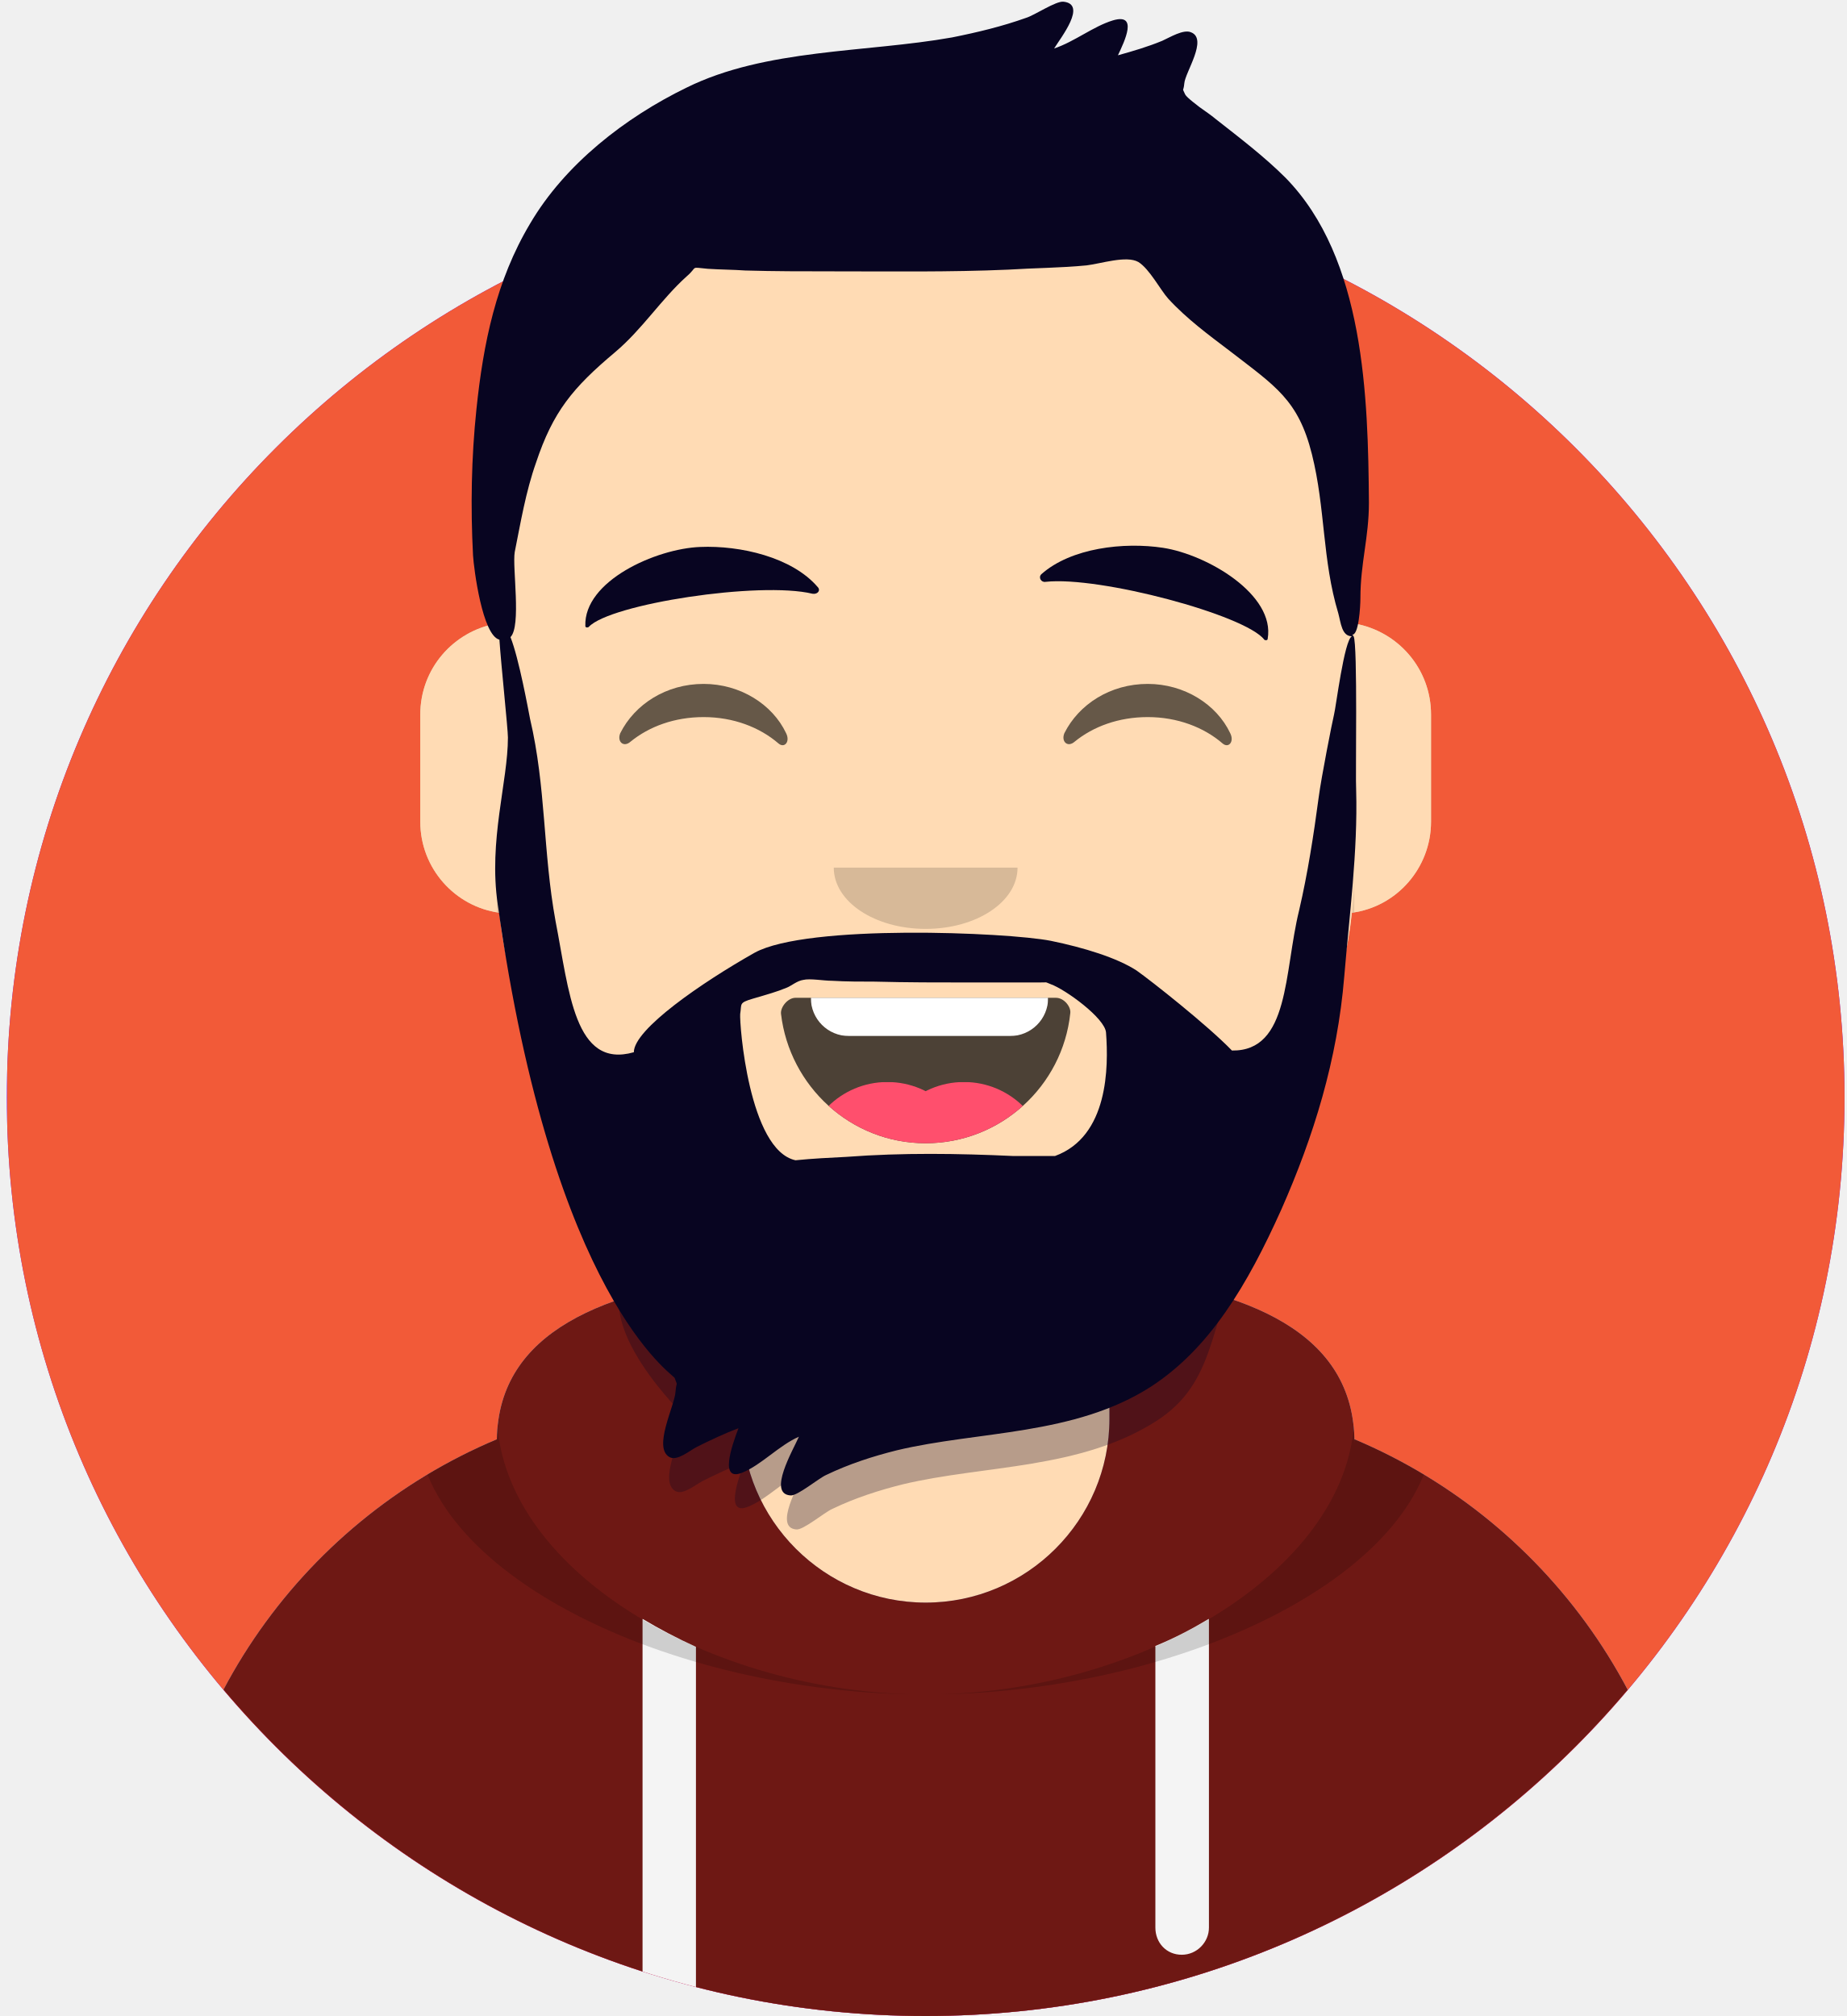
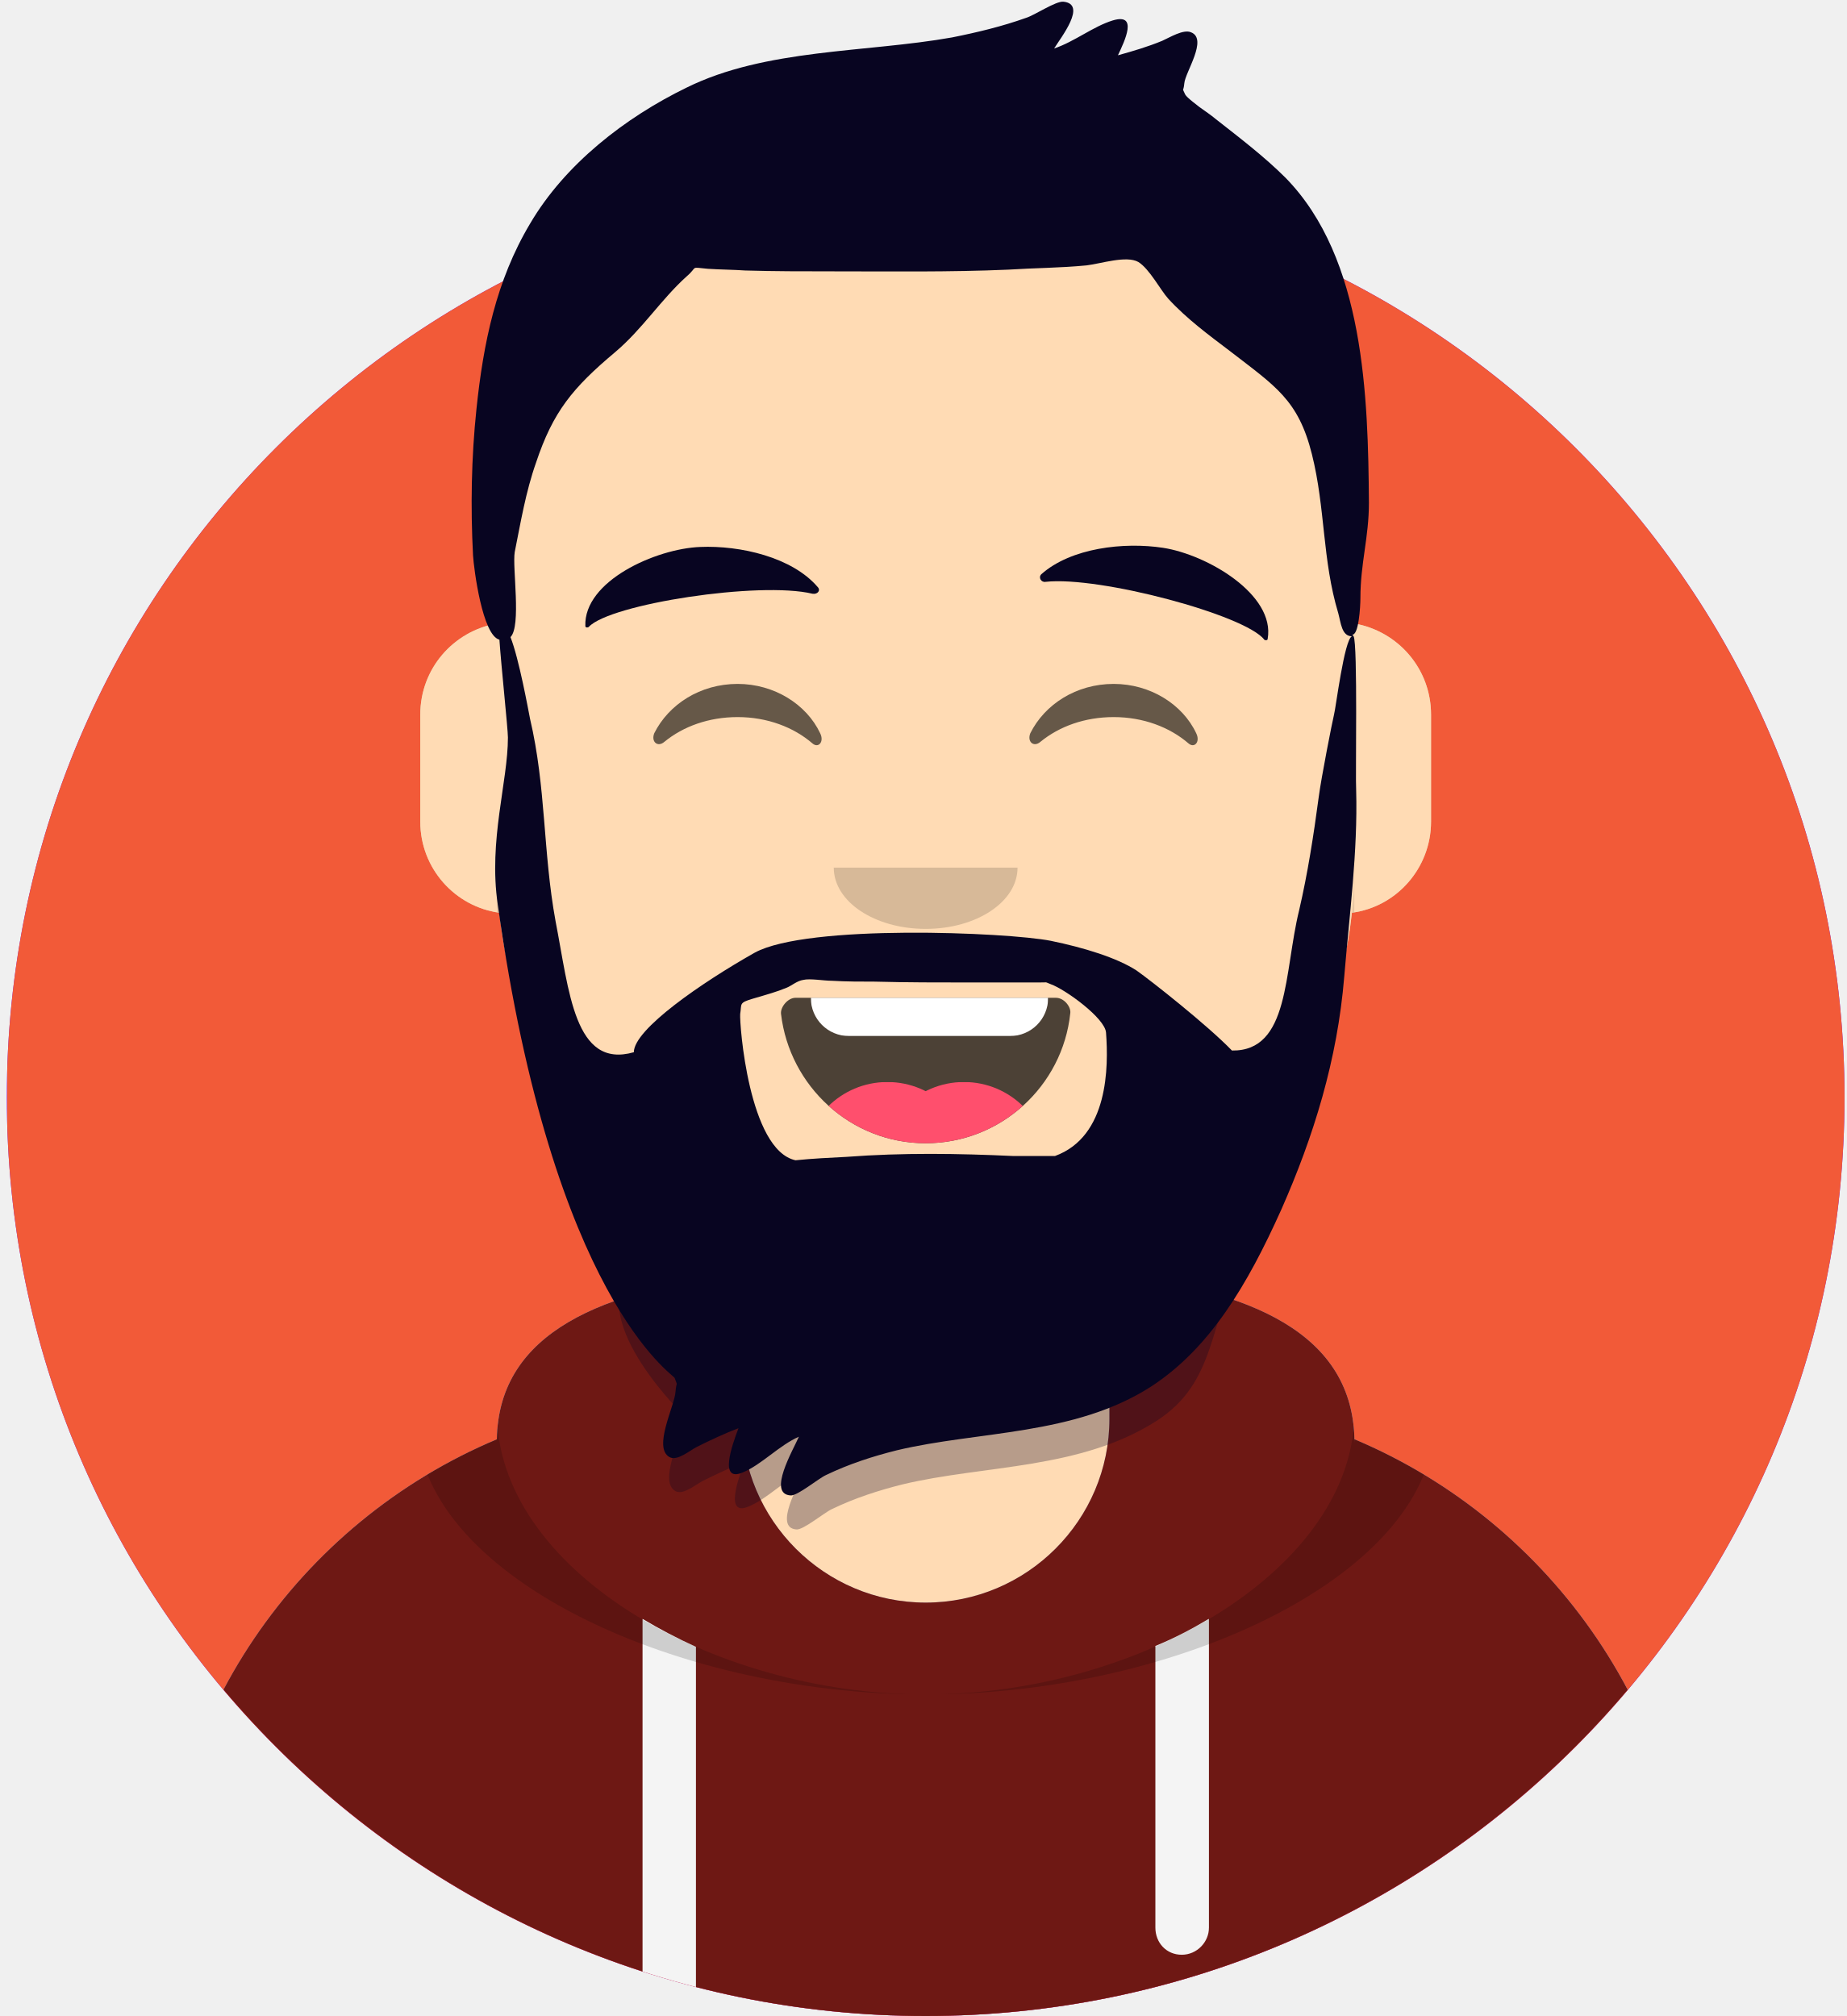
<svg xmlns="http://www.w3.org/2000/svg" version="1.1" id="Layer_1" x="0px" y="0px" viewBox="0 0 217 237" style="enable-background:new 0 0 217 237;" xml:space="preserve">
  <style type="text/css">
	.st0{fill-rule:evenodd;clip-rule:evenodd;fill:#7510F7;}
	.st1{filter:url(#Adobe_OpacityMaskFilter);}
	.st2{fill-rule:evenodd;clip-rule:evenodd;fill:#FFFFFF;}
- 	.st3{mask:url(#mask-2_2_);}
+ 	.st3{mask:url(#mask-2_1_);}
	.st4{fill-rule:evenodd;clip-rule:evenodd;fill:#F25A38;}
	.st5{filter:url(#Adobe_OpacityMaskFilter_1_);}
- 	.st6{mask:url(#mask-4_2_);}
+ 	.st6{mask:url(#mask-4_1_);}
	.st7{fill-rule:evenodd;clip-rule:evenodd;fill:#D0C6AC;}
	.st8{filter:url(#Adobe_OpacityMaskFilter_2_);}
- 	.st9{mask:url(#mask-6_4_);}
+ 	.st9{mask:url(#mask-6_1_);}
	.st10{fill-rule:evenodd;clip-rule:evenodd;fill:#FFDBB4;}
	.st11{filter:url(#Adobe_OpacityMaskFilter_3_);}
- 	.st12{mask:url(#mask-6_3_);fill-rule:evenodd;clip-rule:evenodd;fill-opacity:0.1;}
+ 	.st12{mask:url(#mask-6_2_);fill-rule:evenodd;clip-rule:evenodd;fill-opacity:0.1;}
	.st13{fill-rule:evenodd;clip-rule:evenodd;fill:#B7C1DB;}
	.st14{filter:url(#Adobe_OpacityMaskFilter_4_);}
- 	.st15{mask:url(#mask-8_6_);}
+ 	.st15{mask:url(#mask-8_1_);}
	.st16{fill-rule:evenodd;clip-rule:evenodd;fill:#6E1814;}
	.st17{filter:url(#Adobe_OpacityMaskFilter_5_);}
- 	.st18{mask:url(#mask-8_5_);fill-rule:evenodd;clip-rule:evenodd;fill:#F4F4F4;}
+ 	.st18{mask:url(#mask-8_2_);fill-rule:evenodd;clip-rule:evenodd;fill:#F4F4F4;}
	.st19{filter:url(#Adobe_OpacityMaskFilter_6_);}
- 	.st20{mask:url(#mask-8_4_);fill-rule:evenodd;clip-rule:evenodd;fill-opacity:0.16;}
+ 	.st20{mask:url(#mask-8_3_);fill-rule:evenodd;clip-rule:evenodd;fill-opacity:0.16;}
	.st21{fill-rule:evenodd;clip-rule:evenodd;fill-opacity:0.7;}
	.st22{filter:url(#Adobe_OpacityMaskFilter_7_);}
- 	.st23{mask:url(#mask-10_4_);fill-rule:evenodd;clip-rule:evenodd;fill:#FFFFFF;}
+ 	.st23{mask:url(#mask-10_1_);fill-rule:evenodd;clip-rule:evenodd;fill:#FFFFFF;}
	.st24{filter:url(#Adobe_OpacityMaskFilter_8_);}
- 	.st25{mask:url(#mask-10_3_);}
+ 	.st25{mask:url(#mask-10_2_);}
	.st26{fill-rule:evenodd;clip-rule:evenodd;fill:#FF4F6D;}
	.st27{fill-rule:evenodd;clip-rule:evenodd;fill-opacity:0.16;}
- 	.st28{fill-rule:evenodd;clip-rule:evenodd;fill-opacity:0.6;}
- 	.st29{display:none;}
- 	.st30{display:inline;fill-rule:evenodd;clip-rule:evenodd;fill-opacity:0.6;}
- 	.st31{filter:url(#Adobe_OpacityMaskFilter_9_);}
- 	.st32{display:none;mask:url(#mask-12_2_);}
- 	.st33{display:inline;}
- 	.st34{fill-rule:evenodd;clip-rule:evenodd;fill:#1F3140;}
- 	.st35{filter:url(#Adobe_OpacityMaskFilter_10_);}
- 	.st36{mask:url(#mask-14_2_);}
- 	.st37{fill-rule:evenodd;clip-rule:evenodd;fill:#4A312C;}
- 	.st38{opacity:0.29;fill-rule:evenodd;clip-rule:evenodd;fill:#080521;}
- 	.st39{fill-rule:evenodd;clip-rule:evenodd;fill:#080521;}
+ 	.st28{display:none;}
+ 	.st29{display:inline;fill-rule:evenodd;clip-rule:evenodd;fill-opacity:0.6;}
+ 	.st30{fill-rule:evenodd;clip-rule:evenodd;fill-opacity:0.6;}
+ 	.st31{display:inline;}
+ 	.st32{fill-rule:evenodd;clip-rule:evenodd;fill:#1F3140;}
+ 	.st33{fill-rule:evenodd;clip-rule:evenodd;fill:#4A312C;}
+ 	.st34{opacity:0.29;fill-rule:evenodd;clip-rule:evenodd;fill:#080521;enable-background:new    ;}
+ 	.st35{fill-rule:evenodd;clip-rule:evenodd;fill:#080521;}
</style>
  <g id="Website">
    <g id="mf-avatar" transform="translate(-10, -15)">
      <g id="Circle" transform="translate(10.8, 36)">
        <g id="Circle-Background">
-           <circle id="path-1_4_" class="st0" cx="108" cy="108" r="108" />
+           <circle id="path-1_1_" class="st0" cx="108" cy="108" r="108" />
        </g>
        <defs>
          <filter id="Adobe_OpacityMaskFilter" filterUnits="userSpaceOnUse" x="0" y="0" width="216.4" height="216">
            <feColorMatrix type="matrix" values="1 0 0 0 0  0 1 0 0 0  0 0 1 0 0  0 0 0 1 0" />
          </filter>
        </defs>
-         <mask maskUnits="userSpaceOnUse" x="0" y="0" width="216.4" height="216" id="mask-2_2_">
+         <mask maskUnits="userSpaceOnUse" x="0" y="0" width="216.4" height="216" id="mask-2_1_">
          <g class="st1">
-             <circle id="path-1_3_" class="st2" cx="108" cy="108" r="108" />
+             <circle id="path-1_2_" class="st2" cx="108" cy="108" r="108" />
          </g>
        </mask>
        <g id="_xD83D__xDD8D_-Circle-Color" class="st3">
          <rect id="_xD83D__xDD8D_Color" x="0" class="st4" width="216.4" height="216" />
        </g>
      </g>
      <g id="Mask">
		</g>
      <defs>
-         <filter id="Adobe_OpacityMaskFilter_1_" filterUnits="userSpaceOnUse" x="-0.1" y="0" width="239.1" height="252.8">
+         <filter id="Adobe_OpacityMaskFilter_1_" filterUnits="userSpaceOnUse" x="0" y="32.4" width="238.5" height="220.4">
          <feColorMatrix type="matrix" values="1 0 0 0 0  0 1 0 0 0  0 0 1 0 0  0 0 0 1 0" />
        </filter>
      </defs>
-       <mask maskUnits="userSpaceOnUse" x="-0.1" y="0" width="239.1" height="252.8" id="mask-4_2_">
+       <mask maskUnits="userSpaceOnUse" x="0" y="32.4" width="238.5" height="220.4" id="mask-4_1_">
        <g class="st5">
-           <path id="path-3_2_" class="st2" d="M0,144V0h237.6v144h-10.8c0,59.6-48.4,108-108,108s-108-48.4-108-108l0,0H0z" />
+           <path id="path-3_1_" class="st2" d="M0,144V0h237.6v144h-10.8c0,59.6-48.4,108-108,108s-108-48.4-108-108l0,0H0z" />
        </g>
      </mask>
      <g id="Avataaar" class="st6">
-         <g id="Body_1_" transform="translate(28.8, 32.4)">
+         <g id="Body" transform="translate(28.8, 32.4)">
          <g>
            <path id="path-5_1_" class="st7" d="M90,0c27.8,0,50.4,22.6,50.4,50.4l0,5.5c5.1,0.9,9,5.3,9,10.7v12.6c0,5.4-4,10-9.3,10.7       c-1.9,17.8-13,32.9-28.5,40.3l0,16.6h3.6c35.8,0,64.8,29,64.8,64.8v8.1H0v-8.1c0-35.8,29-64.8,64.8-64.8h3.6l0-16.6       c-15.5-7.4-26.7-22.4-28.5-40.3c-5.2-0.7-9.3-5.2-9.3-10.7V66.6c0-5.4,3.9-9.8,9-10.7l0-5.5C39.6,22.6,62.2,0,90,0z" />
          </g>
          <defs>
            <filter id="Adobe_OpacityMaskFilter_2_" filterUnits="userSpaceOnUse" x="-28.8" y="0" width="238.4" height="220.4">
              <feColorMatrix type="matrix" values="1 0 0 0 0  0 1 0 0 0  0 0 1 0 0  0 0 0 1 0" />
            </filter>
          </defs>
-           <mask maskUnits="userSpaceOnUse" x="-28.8" y="0" width="238.4" height="220.4" id="mask-6_4_">
+           <mask maskUnits="userSpaceOnUse" x="-28.8" y="0" width="238.4" height="220.4" id="mask-6_1_">
            <g class="st8">
-               <path id="path-5_5_" class="st2" d="M90,0c27.8,0,50.4,22.6,50.4,50.4l0,5.5c5.1,0.9,9,5.3,9,10.7v12.6c0,5.4-4,10-9.3,10.7        c-1.9,17.8-13,32.9-28.5,40.3l0,16.6h3.6c35.8,0,64.8,29,64.8,64.8v8.1H0v-8.1c0-35.8,29-64.8,64.8-64.8h3.6l0-16.6        c-15.5-7.4-26.7-22.4-28.5-40.3c-5.2-0.7-9.3-5.2-9.3-10.7V66.6c0-5.4,3.9-9.8,9-10.7l0-5.5C39.6,22.6,62.2,0,90,0z" />
-             </g>
-           </mask>
-           <g id="Skin_x2F__xD83D__xDC76__xD83C__xDFFB_-05-Pale_1_" class="st9">
-             <g id="Color_2_" transform="translate(-28.8, 0)">
+               <path id="path-5_2_" class="st2" d="M90,0c27.8,0,50.4,22.6,50.4,50.4l0,5.5c5.1,0.9,9,5.3,9,10.7v12.6c0,5.4-4,10-9.3,10.7        c-1.9,17.8-13,32.9-28.5,40.3l0,16.6h3.6c35.8,0,64.8,29,64.8,64.8v8.1H0v-8.1c0-35.8,29-64.8,64.8-64.8h3.6l0-16.6        c-15.5-7.4-26.7-22.4-28.5-40.3c-5.2-0.7-9.3-5.2-9.3-10.7V66.6c0-5.4,3.9-9.8,9-10.7l0-5.5C39.6,22.6,62.2,0,90,0z" />
+             </g>
+           </mask>
+           <g id="Skin_x2F__xD83D__xDC76__xD83C__xDFFB_-05-Pale" class="st9">
+             <g id="Color" transform="translate(-28.8, 0)">
              <rect y="0" class="st10" width="238.4" height="220.4" />
            </g>
          </g>
          <defs>
            <filter id="Adobe_OpacityMaskFilter_3_" filterUnits="userSpaceOnUse" x="39.6" y="84.6" width="100.8" height="57.6">
              <feColorMatrix type="matrix" values="1 0 0 0 0  0 1 0 0 0  0 0 1 0 0  0 0 0 1 0" />
            </filter>
          </defs>
-           <mask maskUnits="userSpaceOnUse" x="39.6" y="84.6" width="100.8" height="57.6" id="mask-6_3_">
+           <mask maskUnits="userSpaceOnUse" x="39.6" y="84.6" width="100.8" height="57.6" id="mask-6_2_">
            <g class="st11">
-               <path id="path-5_4_" class="st2" d="M90,0c27.8,0,50.4,22.6,50.4,50.4l0,5.5c5.1,0.9,9,5.3,9,10.7v12.6c0,5.4-4,10-9.3,10.7        c-1.9,17.8-13,32.9-28.5,40.3l0,16.6h3.6c35.8,0,64.8,29,64.8,64.8v8.1H0v-8.1c0-35.8,29-64.8,64.8-64.8h3.6l0-16.6        c-15.5-7.4-26.7-22.4-28.5-40.3c-5.2-0.7-9.3-5.2-9.3-10.7V66.6c0-5.4,3.9-9.8,9-10.7l0-5.5C39.6,22.6,62.2,0,90,0z" />
+               <path id="path-5_3_" class="st2" d="M90,0c27.8,0,50.4,22.6,50.4,50.4l0,5.5c5.1,0.9,9,5.3,9,10.7v12.6c0,5.4-4,10-9.3,10.7        c-1.9,17.8-13,32.9-28.5,40.3l0,16.6h3.6c35.8,0,64.8,29,64.8,64.8v8.1H0v-8.1c0-35.8,29-64.8,64.8-64.8h3.6l0-16.6        c-15.5-7.4-26.7-22.4-28.5-40.3c-5.2-0.7-9.3-5.2-9.3-10.7V66.6c0-5.4,3.9-9.8,9-10.7l0-5.5C39.6,22.6,62.2,0,90,0z" />
            </g>
          </mask>
          <path id="Neck-Shadow" class="st12" d="M39.6,84.6c0,27.8,22.6,50.4,50.4,50.4s50.4-22.6,50.4-50.4l0,0v7.2      c0,27.8-22.6,50.4-50.4,50.4s-50.4-22.6-50.4-50.4V84.6z" />
        </g>
-         <g id="Clothing_x2F_Hoodie_1_" transform="translate(0, 153)">
+         <g id="Clothing_x2F_Hoodie" transform="translate(0, 153)">
          <g id="Hoodie">
            <path id="path-7_1_" class="st13" d="M140.4,11.8c16.3,1.8,28.8,6.8,28.8,19.8l0-0.4c23.3,9.8,39.6,32.9,39.6,59.7V99h-180       v-8.1C28.8,64,45.1,41,68.4,31.2c0.2-12.7,12.7-17.6,28.8-19.4l0,17c0,11.9,9.7,21.6,21.6,21.6s21.6-9.7,21.6-21.6l0,0       L140.4,11.8z" />
          </g>
          <defs>
            <filter id="Adobe_OpacityMaskFilter_4_" filterUnits="userSpaceOnUse" x="0" y="0" width="238.5" height="99">
              <feColorMatrix type="matrix" values="1 0 0 0 0  0 1 0 0 0  0 0 1 0 0  0 0 0 1 0" />
            </filter>
          </defs>
-           <mask maskUnits="userSpaceOnUse" x="0" y="0" width="238.5" height="99" id="mask-8_6_">
+           <mask maskUnits="userSpaceOnUse" x="0" y="0" width="238.5" height="99" id="mask-8_1_">
            <g class="st14">
-               <path id="path-7_7_" class="st2" d="M140.4,11.8c16.3,1.8,28.8,6.8,28.8,19.8l0-0.4c23.3,9.8,39.6,32.9,39.6,59.7V99h-180        v-8.1C28.8,64,45.1,41,68.4,31.2c0.2-12.7,12.7-17.6,28.8-19.4l0,17c0,11.9,9.7,21.6,21.6,21.6s21.6-9.7,21.6-21.6l0,0        L140.4,11.8z" />
-             </g>
-           </mask>
-           <g id="Color_x2F_Palette_x2F_Slate_1_" class="st15">
-             <rect id="_xD83D__xDD8D_Color_4_" class="st16" width="238.5" height="99" />
+               <path id="path-7_2_" class="st2" d="M140.4,11.8c16.3,1.8,28.8,6.8,28.8,19.8l0-0.4c23.3,9.8,39.6,32.9,39.6,59.7V99h-180        v-8.1C28.8,64,45.1,41,68.4,31.2c0.2-12.7,12.7-17.6,28.8-19.4l0,17c0,11.9,9.7,21.6,21.6,21.6s21.6-9.7,21.6-21.6l0,0        L140.4,11.8z" />
+             </g>
+           </mask>
+           <g id="Color_x2F_Palette_x2F_Slate" class="st15">
+             <rect id="_xD83D__xDD8D_Color_1_" class="st16" width="238.5" height="99" />
          </g>
          <defs>
            <filter id="Adobe_OpacityMaskFilter_5_" filterUnits="userSpaceOnUse" x="85.5" y="52.3" width="66.6" height="46.7">
              <feColorMatrix type="matrix" values="1 0 0 0 0  0 1 0 0 0  0 0 1 0 0  0 0 0 1 0" />
            </filter>
          </defs>
-           <mask maskUnits="userSpaceOnUse" x="85.5" y="52.3" width="66.6" height="46.7" id="mask-8_5_">
+           <mask maskUnits="userSpaceOnUse" x="85.5" y="52.3" width="66.6" height="46.7" id="mask-8_2_">
            <g class="st17">
-               <path id="path-7_6_" class="st2" d="M140.4,11.8c16.3,1.8,28.8,6.8,28.8,19.8l0-0.4c23.3,9.8,39.6,32.9,39.6,59.7V99h-180        v-8.1C28.8,64,45.1,41,68.4,31.2c0.2-12.7,12.7-17.6,28.8-19.4l0,17c0,11.9,9.7,21.6,21.6,21.6s21.6-9.7,21.6-21.6l0,0        L140.4,11.8z" />
-             </g>
-           </mask>
-           <path id="Straps_1_" class="st18" d="M91.8,55.6l0,43.4h-6.3l0-46.7C87.5,53.5,89.6,54.6,91.8,55.6z M152.1,52.3l0,36.3      c0,1.7-1.4,3.2-3.2,3.2s-3.1-1.4-3.1-3.2l0-33.1C148,54.6,150.1,53.5,152.1,52.3z" />
+               <path id="path-7_3_" class="st2" d="M140.4,11.8c16.3,1.8,28.8,6.8,28.8,19.8l0-0.4c23.3,9.8,39.6,32.9,39.6,59.7V99h-180        v-8.1C28.8,64,45.1,41,68.4,31.2c0.2-12.7,12.7-17.6,28.8-19.4l0,17c0,11.9,9.7,21.6,21.6,21.6s21.6-9.7,21.6-21.6l0,0        L140.4,11.8z" />
+             </g>
+           </mask>
+           <path id="Straps" class="st18" d="M91.8,55.6l0,43.4h-6.3l0-46.7C87.5,53.5,89.6,54.6,91.8,55.6z M152.1,52.3l0,36.3      c0,1.7-1.4,3.2-3.2,3.2s-3.1-1.4-3.1-3.2l0-33.1C148,54.6,150.1,53.5,152.1,52.3z" />
          <defs>
            <filter id="Adobe_OpacityMaskFilter_6_" filterUnits="userSpaceOnUse" x="59" y="11.5" width="119.7" height="49.7">
              <feColorMatrix type="matrix" values="1 0 0 0 0  0 1 0 0 0  0 0 1 0 0  0 0 0 1 0" />
            </filter>
          </defs>
-           <mask maskUnits="userSpaceOnUse" x="59" y="11.5" width="119.7" height="49.7" id="mask-8_4_">
+           <mask maskUnits="userSpaceOnUse" x="59" y="11.5" width="119.7" height="49.7" id="mask-8_3_">
            <g class="st19">
-               <path id="path-7_5_" class="st2" d="M140.4,11.8c16.3,1.8,28.8,6.8,28.8,19.8l0-0.4c23.3,9.8,39.6,32.9,39.6,59.7V99h-180        v-8.1C28.8,64,45.1,41,68.4,31.2c0.2-12.7,12.7-17.6,28.8-19.4l0,17c0,11.9,9.7,21.6,21.6,21.6s21.6-9.7,21.6-21.6l0,0        L140.4,11.8z" />
-             </g>
-           </mask>
-           <path id="Shadow_1_" class="st20" d="M155.7,11.5c13.5,2.6,22.9,7.7,22.9,17.6c0,17.7-29.7,32.1-59.8,32.1S59,46.8,59,29.1      c0-10,9.4-15.1,22.9-17.6c-8.2,3-13.5,8.1-13.5,16.5c0,18.4,25,33.2,50.4,33.2s50.4-14.9,50.4-33.2c0-8.3-5.1-13.3-13-16.3      L155.7,11.5z" />
-         </g>
-         <g id="Face_1_" transform="translate(68.4, 73.8)">
-           <g id="Mouth_x2F_Smile_1_" transform="translate(1.8, 46.8)">
-             <g id="Mouth_1_">
-               <path id="path-9_7_" class="st21" d="M31.6,13.6c1,8.5,8.2,15.2,17,15.2c8.8,0,16.1-6.7,17-15.3c0.1-0.7-0.7-1.8-1.7-1.8        c-13.4,0-23.7,0-30.6,0C32.4,11.7,31.5,12.8,31.6,13.6z" />
+               <path id="path-7_4_" class="st2" d="M140.4,11.8c16.3,1.8,28.8,6.8,28.8,19.8l0-0.4c23.3,9.8,39.6,32.9,39.6,59.7V99h-180        v-8.1C28.8,64,45.1,41,68.4,31.2c0.2-12.7,12.7-17.6,28.8-19.4l0,17c0,11.9,9.7,21.6,21.6,21.6s21.6-9.7,21.6-21.6l0,0        L140.4,11.8z" />
+             </g>
+           </mask>
+           <path id="Shadow" class="st20" d="M155.7,11.5c13.5,2.6,22.9,7.7,22.9,17.6c0,17.7-29.7,32.1-59.8,32.1S59,46.8,59,29.1      c0-10,9.4-15.1,22.9-17.6c-8.2,3-13.5,8.1-13.5,16.5c0,18.4,25,33.2,50.4,33.2s50.4-14.9,50.4-33.2c0-8.3-5.1-13.3-13-16.3      L155.7,11.5z" />
+         </g>
+         <g id="Face" transform="translate(68.4, 73.8)">
+           <g id="Mouth_x2F_Smile" transform="translate(1.8, 46.8)">
+             <g id="Mouth">
+               <path id="path-9_1_" class="st21" d="M31.6,13.6c1,8.5,8.2,15.2,17,15.2c8.8,0,16.1-6.7,17-15.3c0.1-0.7-0.7-1.8-1.7-1.8        c-13.4,0-23.7,0-30.6,0C32.4,11.7,31.5,12.8,31.6,13.6z" />
            </g>
            <defs>
              <filter id="Adobe_OpacityMaskFilter_7_" filterUnits="userSpaceOnUse" x="35.1" y="1.8" width="27.9" height="14.4">
                <feColorMatrix type="matrix" values="1 0 0 0 0  0 1 0 0 0  0 0 1 0 0  0 0 0 1 0" />
              </filter>
            </defs>
-             <mask maskUnits="userSpaceOnUse" x="35.1" y="1.8" width="27.9" height="14.4" id="mask-10_4_">
+             <mask maskUnits="userSpaceOnUse" x="35.1" y="1.8" width="27.9" height="14.4" id="mask-10_1_">
              <g class="st22">
-                 <path id="path-9_6_" class="st2" d="M31.6,13.6c1,8.5,8.2,15.2,17,15.2c8.8,0,16.1-6.7,17-15.3c0.1-0.7-0.7-1.8-1.7-1.8         c-13.4,0-23.7,0-30.6,0C32.4,11.7,31.5,12.8,31.6,13.6z" />
+                 <path id="path-9_2_" class="st2" d="M31.6,13.6c1,8.5,8.2,15.2,17,15.2c8.8,0,16.1-6.7,17-15.3c0.1-0.7-0.7-1.8-1.7-1.8         c-13.4,0-23.7,0-30.6,0C32.4,11.7,31.5,12.8,31.6,13.6z" />
              </g>
            </mask>
-             <path id="Teeth_1_" class="st23" d="M39.6,1.8h18.9c2.5,0,4.5,2,4.5,4.5v5.4c0,2.5-2,4.5-4.5,4.5H39.6c-2.5,0-4.5-2-4.5-4.5       V6.3C35.1,3.8,37.1,1.8,39.6,1.8z" />
+             <path id="Teeth" class="st23" d="M39.6,1.8h18.9c2.5,0,4.5,2,4.5,4.5v5.4c0,2.5-2,4.5-4.5,4.5H39.6c-2.5,0-4.5-2-4.5-4.5V6.3       C35.1,3.8,37.1,1.8,39.6,1.8z" />
            <defs>
              <filter id="Adobe_OpacityMaskFilter_8_" filterUnits="userSpaceOnUse" x="34.2" y="21.6" width="28.8" height="19.8">
                <feColorMatrix type="matrix" values="1 0 0 0 0  0 1 0 0 0  0 0 1 0 0  0 0 0 1 0" />
              </filter>
            </defs>
-             <mask maskUnits="userSpaceOnUse" x="34.2" y="21.6" width="28.8" height="19.8" id="mask-10_3_">
+             <mask maskUnits="userSpaceOnUse" x="34.2" y="21.6" width="28.8" height="19.8" id="mask-10_2_">
              <g class="st24">
-                 <path id="path-9_4_" class="st2" d="M31.6,13.6c1,8.5,8.2,15.2,17,15.2c8.8,0,16.1-6.7,17-15.3c0.1-0.7-0.7-1.8-1.7-1.8         c-13.4,0-23.7,0-30.6,0C32.4,11.7,31.5,12.8,31.6,13.6z" />
+                 <path id="path-9_3_" class="st2" d="M31.6,13.6c1,8.5,8.2,15.2,17,15.2c8.8,0,16.1-6.7,17-15.3c0.1-0.7-0.7-1.8-1.7-1.8         c-13.4,0-23.7,0-30.6,0C32.4,11.7,31.5,12.8,31.6,13.6z" />
              </g>
            </mask>
-             <g id="Tongue_1_" class="st25">
+             <g id="Tongue" class="st25">
              <g transform="translate(34.2, 21.6)">
                <circle class="st26" cx="9.9" cy="9.9" r="9.9" />
                <circle class="st26" cx="18.9" cy="9.9" r="9.9" />
              </g>
            </g>
          </g>
-           <g id="Nose_x2F_Default_1_" transform="translate(25.2, 36)">
-             <path id="Nose_1_" class="st27" d="M14.4,7.2c0,4,4.8,7.2,10.8,7.2l0,0c6,0,10.8-3.2,10.8-7.2" />
-           </g>
-           <g id="Eyes_x2F_Happy-_xD83D__xDE01__1_" transform="translate(0, 7.2)">
-             <path id="Squint_6_" class="st28" d="M14.5,20.2c1.7-3.4,5.4-5.8,9.8-5.8c4.3,0,8.1,2.4,9.7,5.8c0.5,1-0.2,1.8-0.9,1.2       c-2.2-1.9-5.3-3.1-8.8-3.1c-3.4,0-6.4,1.1-8.6,2.9C14.9,21.9,14.1,21.2,14.5,20.2z" />
-             <path id="Squint_2_" class="st28" d="M66.7,20.2c1.7-3.4,5.4-5.8,9.8-5.8c4.3,0,8.1,2.4,9.7,5.8c0.5,1-0.2,1.8-0.9,1.2       c-2.2-1.9-5.3-3.1-8.8-3.1c-3.4,0-6.4,1.1-8.6,2.9C67.1,21.9,66.3,21.2,66.7,20.2z" />
-           </g>
-           <g id="Eyebrow_x2F_Natural_x2F_Default-Natural" class="st29">
-             <path id="Eyebrow" class="st30" d="M23.9,5.5c-5.2,0.2-13.7,4-13.5,9.3c0,0.2,0.3,0.2,0.4,0.1c2.5-2.7,20.1-5.4,26.3-3.9       c0.6,0.1,1-0.4,0.6-0.8C34.7,6.7,28.6,5.3,23.9,5.5" />
-             <path id="Eyebrow_1_" class="st30" d="M77.8,5.5c5.2,0.2,13.7,4,13.5,9.3c0,0.2-0.3,0.2-0.4,0.1c-2.5-2.7-20.1-5.4-26.3-3.9       c-0.6,0.1-1-0.4-0.6-0.8C67,6.7,73.1,5.3,77.8,5.5" />
-           </g>
-         </g>
-         <g id="Top">
-           <g id="Mask_1_" class="st29">
- 				</g>
-           <defs>
-             <filter id="Adobe_OpacityMaskFilter_9_" filterUnits="userSpaceOnUse" x="-0.1" y="0" width="239.1" height="252.4">
-               <feColorMatrix type="matrix" values="1 0 0 0 0  0 1 0 0 0  0 0 1 0 0  0 0 0 1 0" />
-             </filter>
-           </defs>
-           <mask maskUnits="userSpaceOnUse" x="-0.1" y="0" width="239.1" height="252.4" id="mask-12_2_">
-             <g class="st31">
-               <rect id="path-11_2_" class="st2" width="237.6" height="252" />
-             </g>
-           </mask>
-           <g class="st32">
-             <g transform="translate(43, 15)" class="st33">
-               <g id="Short-Hair">
-                 <path id="path-13_1_" class="st34" d="M118.1,20.9c-2.5-2.5-5.4-4.7-8.2-6.9c-0.6-0.5-1.2-0.9-1.9-1.4         c-0.1-0.1-1.5-1.1-1.7-1.5c-0.4-0.9-0.2-0.2-0.1-1.3c0.1-1.3,2.8-5.2,0.8-6c-0.9-0.4-2.5,0.6-3.4,1c-1.7,0.7-3.4,1.2-5.2,1.7         c0.8-1.7,2.4-5-0.6-4.1c-2.3,0.7-4.5,2.5-6.9,3.3c0.8-1.3,3.9-5.2,1.1-5.5c-0.9-0.1-3.4,1.6-4.4,1.9c-2.8,1-5.7,1.7-8.7,2.3         C69,6.3,57.2,5.8,47.9,10.4c-7.2,3.5-14.3,9-18.4,16c-4,6.7-5.5,14.1-6.3,21.8c-0.6,5.7-0.7,11.5-0.4,17.2         c0.1,1.9,0.3,10.4,3,7.8c1.3-1.3,1.3-6.5,1.7-8.3c0.7-3.5,1.3-7.1,2.5-10.5c2-6,4.3-8.8,9.3-13c3.2-2.7,5.4-6.2,8.4-8.9         c1.4-1.2,0.3-1.1,2.5-0.9c1.5,0.1,3,0.1,4.4,0.2C58,32,61.4,32,64.8,32c6.9,0,13.7,0.1,20.6-0.2c3.1-0.2,6.1-0.2,9.2-0.5         c1.7-0.2,4.7-1.2,6.1-0.4c1.3,0.8,2.6,3.3,3.5,4.3c2.2,2.4,4.8,4.3,7.3,6.2c5.3,4.1,8,5.7,9.6,12.1         c1.6,6.4,1.2,12.4,3.1,18.7c0.3,1.1,1.3,3,2.4,1.3c0.2-0.3,0.2-2.1,0.2-3.1c0-4.1,1-7.1,1-11.2         C127.8,46.7,127.4,30.4,118.1,20.9z" />
-               </g>
-               <defs>
-                 <filter id="Adobe_OpacityMaskFilter_10_" filterUnits="userSpaceOnUse" x="-43.1" y="-15" width="239.1" height="252.4">
-                   <feColorMatrix type="matrix" values="1 0 0 0 0  0 1 0 0 0  0 0 1 0 0  0 0 0 1 0" />
-                 </filter>
-               </defs>
-               <mask maskUnits="userSpaceOnUse" x="-43.1" y="-15" width="239.1" height="252.4" id="mask-14_2_">
-                 <g class="st35">
-                   <path id="path-13_3_" class="st2" d="M118.1,20.9c-2.5-2.5-5.4-4.7-8.2-6.9c-0.6-0.5-1.2-0.9-1.9-1.4          c-0.1-0.1-1.5-1.1-1.7-1.5c-0.4-0.9-0.2-0.2-0.1-1.3c0.1-1.3,2.8-5.2,0.8-6c-0.9-0.4-2.5,0.6-3.4,1          c-1.7,0.7-3.4,1.2-5.2,1.7c0.8-1.7,2.4-5-0.6-4.1c-2.3,0.7-4.5,2.5-6.9,3.3c0.8-1.3,3.9-5.2,1.1-5.5          c-0.9-0.1-3.4,1.6-4.4,1.9c-2.8,1-5.7,1.7-8.7,2.3C69,6.3,57.2,5.8,47.9,10.4c-7.2,3.5-14.3,9-18.4,16          c-4,6.7-5.5,14.1-6.3,21.8c-0.6,5.7-0.7,11.5-0.4,17.2c0.1,1.9,0.3,10.4,3,7.8c1.3-1.3,1.3-6.5,1.7-8.3          c0.7-3.5,1.3-7.1,2.5-10.5c2-6,4.3-8.8,9.3-13c3.2-2.7,5.4-6.2,8.4-8.9c1.4-1.2,0.3-1.1,2.5-0.9c1.5,0.1,3,0.1,4.4,0.2          C58,32,61.4,32,64.8,32c6.9,0,13.7,0.1,20.6-0.2c3.1-0.2,6.1-0.2,9.2-0.5c1.7-0.2,4.7-1.2,6.1-0.4c1.3,0.8,2.6,3.3,3.5,4.3          c2.2,2.4,4.8,4.3,7.3,6.2c5.3,4.1,8,5.7,9.6,12.1c1.6,6.4,1.2,12.4,3.1,18.7c0.3,1.1,1.3,3,2.4,1.3c0.2-0.3,0.2-2.1,0.2-3.1          c0-4.1,1-7.1,1-11.2C127.8,46.7,127.4,30.4,118.1,20.9z" />
-                 </g>
-               </mask>
-               <g id="Color_x2F_Hair_x2F_Brown-Dark" class="st36">
-                 <g id="Color_1_" transform="translate(-43.1, -15)">
-                   <rect x="0" class="st37" width="239.1" height="252.4" />
-                 </g>
-               </g>
-             </g>
-           </g>
-           <path class="st38" d="M85.8,163.2C77,168.2,90,181,90,181c0.4,1.1,0.2,0.3,0.1,1.6c-0.1,1.7-2.7,6.6-0.7,7.7      c0.9,0.5,2.4-0.8,3.2-1.2c1.6-0.8,3.3-1.6,4.9-2.2c-0.8,2.1-2.3,6.4,0.5,5.2c2.2-0.9,4.3-3.2,6.6-4.2c-0.7,1.6-3.7,6.7-1,6.9      c0.8,0.1,3.3-2,4.2-2.4c2.7-1.3,5.5-2.2,8.3-2.9c9.6-2.3,20.9-1.7,29.9-7.5c6.9-4.5,6.1-11.1,10.1-20      C156.1,162,94.6,158.2,85.8,163.2z" />
-           <g>
-             <path class="st39" d="M146.7,79.4c-4.6-0.7-10.8,0-14.3,3.1c-0.4,0.4,0,1,0.5,0.9c6.3-0.7,23.5,3.9,25.7,6.8       c0.1,0.1,0.4,0.1,0.4-0.1C159.9,84.9,151.9,80.2,146.7,79.4z" />
-             <path class="st39" d="M92.3,79.3c-5.2,0.2-13.7,4-13.5,9.3c0,0.2,0.3,0.2,0.4,0.1c2.5-2.7,20.1-5.4,26.3-3.9       c0.6,0.1,1-0.4,0.6-0.8C103.1,80.5,97,79.1,92.3,79.3z" />
-             <path class="st39" d="M169.9,85.3c0-4.1,1-7.1,1-11.2c-0.1-12.4-0.5-28.7-9.8-38.2c-2.5-2.5-5.4-4.7-8.2-6.9       c-0.6-0.5-1.2-0.9-1.9-1.4c-0.1-0.1-1.5-1.1-1.7-1.5c-0.4-0.9-0.2-0.2-0.1-1.3c0.1-1.3,2.8-5.2,0.8-6c-0.9-0.4-2.5,0.6-3.4,1       c-1.7,0.7-3.4,1.2-5.2,1.7c0.8-1.7,2.4-5-0.6-4.1c-2.3,0.7-4.5,2.5-6.9,3.3c0.8-1.3,3.9-5.2,1.1-5.5c-0.9-0.1-3.4,1.6-4.4,1.9       c-2.8,1-5.7,1.7-8.7,2.3c-10.1,1.8-21.9,1.3-31.2,5.9c-7.2,3.5-14.3,9-18.4,16c-4,6.7-5.5,14.1-6.3,21.8       c-0.6,5.7-0.7,11.5-0.4,17.2c0.1,1.6,1.1,9.4,3.1,9.9c0.2,3,1,10.5,1,11.5c0,5.2-2.3,12.1-1.2,19.6       c6.5,46.5,20.7,55.3,20.8,55.7c0.4,1.1,0.2,0.3,0.1,1.6c-0.1,1.7-2.7,6.6-0.7,7.7c0.9,0.5,2.4-0.8,3.2-1.2       c1.6-0.8,3.3-1.6,4.9-2.2c-0.8,2.1-2.3,6.4,0.5,5.2c2.2-0.9,4.3-3.2,6.6-4.2c-0.7,1.6-3.7,6.7-1,6.9c0.8,0.1,3.3-2,4.2-2.4       c2.7-1.3,5.5-2.2,8.3-2.9c9.6-2.3,20.9-1.7,29.9-7.5c6.9-4.5,11.3-11.9,15.3-20.8c3.8-8.6,6.6-17.6,7.4-27.4       c0.6-7.2,1.6-14.7,1.4-21.9c-0.1-1.3,0.2-17.2-0.3-18.1c-0.1-0.1-0.1-0.2-0.2-0.2c0,0,0,0,0,0       C169.7,89.8,169.9,86.3,169.9,85.3z M109.5,151c-2,0.1-4,0.2-6,0.4c-5.5-1.2-6.6-16.1-6.5-17.2c0.2-1.2-0.2-1.3,1.5-1.8       c1.7-0.5,2.8-0.8,4-1.3c0.5-0.2,1.2-0.8,1.9-0.9c0.8-0.2,2.4,0.1,3.4,0.1c1.7,0.1,3.4,0.1,5,0.1c3.8,0.1,7.5,0.1,11.3,0.1       c1.9,0,3.7,0,5.6,0c0.8,0,1.6,0,2.4,0c1.2,0,0.6-0.1,1.4,0.2c1.7,0.6,6.4,4,6.5,5.7c0.3,4,0.3,12.2-6,14.5c0,0,0,0,0,0       c-1.6,0-3.2,0-4.9,0C122.6,150.6,116.1,150.5,109.5,151z M166.8,99c-0.2,0.8-1.5,7.4-1.8,9.7c-0.6,4.5-1.3,9-2.3,13.3       c-1.8,7.3-1.1,16.6-7.9,16.5c-2.9-3-9.5-8.2-11.2-9.4c-2.3-1.5-6.2-2.7-10.1-3.5c-5.1-1-28.6-2-34.8,1.4       c-6.2,3.5-14.2,9-14.2,11.7c-7,2-7.6-7.2-9.2-15.4c-1.5-8.2-1.1-15.7-3-23.8c-0.2-1-1.3-7.1-2.3-9.6l0,0       c1.3-1.3,0.2-8.2,0.5-10c0.7-3.5,1.3-7.1,2.5-10.5c2-6,4.3-8.8,9.3-13c3.2-2.7,5.4-6.2,8.4-8.9c1.4-1.2,0.3-1.1,2.5-0.9       c1.5,0.1,3,0.1,4.4,0.2c3.4,0.1,6.8,0.1,10.3,0.1c6.9,0,13.7,0.1,20.6-0.2c3.1-0.2,6.1-0.2,9.2-0.5c1.7-0.2,4.7-1.2,6.1-0.4       c1.3,0.8,2.6,3.3,3.5,4.3c2.2,2.4,4.8,4.3,7.3,6.2c5.3,4.1,8,5.7,9.6,12.1c1.6,6.4,1.2,12.4,3.1,18.7c0.3,1.1,0.4,2.7,1.6,2.7       C168,90.2,167,98.3,166.8,99z" />
-           </g>
-         </g>
+           <g id="Nose_x2F_Default" transform="translate(25.2, 36)">
+             <path id="Nose" class="st27" d="M14.4,7.2c0,4,4.8,7.2,10.8,7.2l0,0c6,0,10.8-3.2,10.8-7.2" />
+           </g>
+           <g id="Eyes_x2F_Happy-_xD83D__xDE01_" transform="translate(0, 7.2)" class="st28">
+             <path id="Squint" class="st29" d="M14.5,20.2c1.7-3.4,5.4-5.8,9.8-5.8c4.3,0,8.1,2.4,9.7,5.8c0.5,1-0.2,1.8-0.9,1.2       c-2.2-1.9-5.3-3.1-8.8-3.1c-3.4,0-6.4,1.1-8.6,2.9C14.9,21.9,14.1,21.2,14.5,20.2z" />
+             <path id="Squint_1_" class="st29" d="M66.7,20.2c1.7-3.4,5.4-5.8,9.8-5.8c4.3,0,8.1,2.4,9.7,5.8c0.5,1-0.2,1.8-0.9,1.2       c-2.2-1.9-5.3-3.1-8.8-3.1c-3.4,0-6.4,1.1-8.6,2.9C67.1,21.9,66.3,21.2,66.7,20.2z" />
+           </g>
+           <g id="Eyebrow_x2F_Natural_x2F_Default-Natural" class="st28">
+             <path id="Eyebrow" class="st29" d="M23.9,5.5c-5.2,0.2-13.7,4-13.5,9.3c0,0.2,0.3,0.2,0.4,0.1c2.5-2.7,20.1-5.4,26.3-3.9       c0.6,0.1,1-0.4,0.6-0.8C34.7,6.7,28.6,5.3,23.9,5.5" />
+             <path id="Eyebrow_1_" class="st29" d="M77.8,5.5c5.2,0.2,13.7,4,13.5,9.3c0,0.2-0.3,0.2-0.4,0.1c-2.5-2.7-20.1-5.4-26.3-3.9       c-0.6,0.1-1-0.4-0.6-0.8C67,6.7,73.1,5.3,77.8,5.5" />
+           </g>
+         </g>
+       </g>
+     </g>
+   </g>
+   <g>
+     <g id="Eyes_x2F_Happy-_xD83D__xDE01__2_" transform="translate(0, 7.2)">
+       <path id="Squint_7_" class="st30" d="M76.9,79c1.7-3.4,5.4-5.8,9.8-5.8c4.3,0,8.1,2.4,9.7,5.8c0.5,1-0.2,1.8-0.9,1.2    c-2.2-1.9-5.3-3.1-8.8-3.1c-3.4,0-6.4,1.1-8.6,2.9C77.3,80.7,76.5,80,76.9,79z" />
+       <path id="Squint_2_" class="st30" d="M121.1,79c1.7-3.4,5.4-5.8,9.8-5.8c4.3,0,8.1,2.4,9.7,5.8c0.5,1-0.2,1.8-0.9,1.2    c-2.2-1.9-5.3-3.1-8.8-3.1c-3.4,0-6.4,1.1-8.6,2.9C121.5,80.7,120.7,80,121.1,79z" />
+     </g>
+     <g id="Top_1_">
+       <g id="Mask_2_" class="st28">
+ 		</g>
+       <g class="st28">
+         <g transform="translate(43, 15)" class="st31">
+           <g id="Short-Hair_1_">
+             <path id="path-13_3_" class="st32" d="M108.1,5.9c-2.5-2.5-5.4-4.7-8.2-6.9c-0.6-0.5-1.2-0.9-1.9-1.4c-0.1-0.1-1.5-1.1-1.7-1.5       c-0.4-0.9-0.2-0.2-0.1-1.3c0.1-1.3,2.8-5.2,0.8-6c-0.9-0.4-2.5,0.6-3.4,1c-1.7,0.7-3.4,1.2-5.2,1.7c0.8-1.7,2.4-5-0.6-4.1       c-2.3,0.7-4.5,2.5-6.9,3.3c0.8-1.3,3.9-5.2,1.1-5.5c-0.9-0.1-3.4,1.6-4.4,1.9c-2.8,1-5.7,1.7-8.7,2.3c-9.9,1.9-21.7,1.4-31,6       c-7.2,3.5-14.3,9-18.4,16c-4,6.7-5.5,14.1-6.3,21.8c-0.6,5.7-0.7,11.5-0.4,17.2c0.1,1.9,0.3,10.4,3,7.8       c1.3-1.3,1.3-6.5,1.7-8.3c0.7-3.5,1.3-7.1,2.5-10.5c2-6,4.3-8.8,9.3-13c3.2-2.7,5.4-6.2,8.4-8.9c1.4-1.2,0.3-1.1,2.5-0.9       c1.5,0.1,3,0.1,4.4,0.2C48,17,51.4,17,54.8,17c6.9,0,13.7,0.1,20.6-0.2c3.1-0.2,6.1-0.2,9.2-0.5c1.7-0.2,4.7-1.2,6.1-0.4       c1.3,0.8,2.6,3.3,3.5,4.3c2.2,2.4,4.8,4.3,7.3,6.2c5.3,4.1,8,5.7,9.6,12.1s1.2,12.4,3.1,18.7c0.3,1.1,1.3,3,2.4,1.3       c0.2-0.3,0.2-2.1,0.2-3.1c0-4.1,1-7.1,1-11.2C117.8,31.7,117.4,15.4,108.1,5.9z" />
+           </g>
+           <g id="Color_x2F_Hair_x2F_Brown-Dark_1_">
+             <g id="Color_3_" transform="translate(-43.1, -15)">
+               <rect x="-10" y="-15" class="st33" width="239.1" height="252.4" />
+             </g>
+           </g>
+         </g>
+       </g>
+       <path class="st34" d="M75.8,148.2C67,153.2,80,166,80,166c0.4,1.1,0.2,0.3,0.1,1.6c-0.1,1.7-2.7,6.6-0.7,7.7    c0.9,0.5,2.4-0.8,3.2-1.2c1.6-0.8,3.3-1.6,4.9-2.2c-0.8,2.1-2.3,6.4,0.5,5.2c2.2-0.9,4.3-3.2,6.6-4.2c-0.7,1.6-3.7,6.7-1,6.9    c0.8,0.1,3.3-2,4.2-2.4c2.7-1.3,5.5-2.2,8.3-2.9c9.6-2.3,20.9-1.7,29.9-7.5c6.9-4.5,6.1-11.1,10.1-20    C146.1,147,84.6,143.2,75.8,148.2z" />
+       <g>
+         <path class="st35" d="M136.7,64.4c-4.6-0.7-10.8,0-14.3,3.1c-0.4,0.4,0,1,0.5,0.9c6.3-0.7,23.5,3.9,25.7,6.8     c0.1,0.1,0.4,0.1,0.4-0.1C149.9,69.9,141.9,65.2,136.7,64.4z" />
+         <path class="st35" d="M82.3,64.3c-5.2,0.2-13.7,4-13.5,9.3c0,0.2,0.3,0.2,0.4,0.1c2.5-2.7,20.1-5.4,26.3-3.9     c0.6,0.1,1-0.4,0.6-0.8C93.1,65.5,87,64.1,82.3,64.3z" />
+         <path class="st35" d="M159.9,70.3c0-4.1,1-7.1,1-11.2c-0.1-12.4-0.5-28.7-9.8-38.2c-2.5-2.5-5.4-4.7-8.2-6.9     c-0.6-0.5-1.2-0.9-1.9-1.4c-0.1-0.1-1.5-1.1-1.7-1.5c-0.4-0.9-0.2-0.2-0.1-1.3c0.1-1.3,2.8-5.2,0.8-6c-0.9-0.4-2.5,0.6-3.4,1     c-1.7,0.7-3.4,1.2-5.2,1.7c0.8-1.7,2.4-5-0.6-4.1c-2.3,0.7-4.5,2.5-6.9,3.3c0.8-1.3,3.9-5.2,1.1-5.5c-0.9-0.1-3.4,1.6-4.4,1.9     c-2.8,1-5.7,1.7-8.7,2.3C101.8,6.2,90,5.7,80.7,10.3c-7.2,3.5-14.3,9-18.4,16c-4,6.7-5.5,14.1-6.3,21.8     c-0.6,5.7-0.7,11.5-0.4,17.2c0.1,1.6,1.1,9.4,3.1,9.9c0.2,3,1,10.5,1,11.5c0,5.2-2.3,12.1-1.2,19.6c6.5,46.5,20.7,55.3,20.8,55.7     c0.4,1.1,0.2,0.3,0.1,1.6c-0.1,1.7-2.7,6.6-0.7,7.7c0.9,0.5,2.4-0.8,3.2-1.2c1.6-0.8,3.3-1.6,4.9-2.2c-0.8,2.1-2.3,6.4,0.5,5.2     c2.2-0.9,4.3-3.2,6.6-4.2c-0.7,1.6-3.7,6.7-1,6.9c0.8,0.1,3.3-2,4.2-2.4c2.7-1.3,5.5-2.2,8.3-2.9c9.6-2.3,20.9-1.7,29.9-7.5     c6.9-4.5,11.3-11.9,15.3-20.8c3.8-8.6,6.6-17.6,7.4-27.4c0.6-7.2,1.6-14.7,1.4-21.9c-0.1-1.3,0.2-17.2-0.3-18.1     c-0.1-0.1-0.1-0.2-0.2-0.2l0,0C159.7,74.8,159.9,71.3,159.9,70.3z M99.5,136c-2,0.1-4,0.2-6,0.4c-5.5-1.2-6.6-16.1-6.5-17.2     c0.2-1.2-0.2-1.3,1.5-1.8s2.8-0.8,4-1.3c0.5-0.2,1.2-0.8,1.9-0.9c0.8-0.2,2.4,0.1,3.4,0.1c1.7,0.1,3.4,0.1,5,0.1     c3.8,0.1,7.5,0.1,11.3,0.1c1.9,0,3.7,0,5.6,0c0.8,0,1.6,0,2.4,0c1.2,0,0.6-0.1,1.4,0.2c1.7,0.6,6.4,4,6.5,5.7     c0.3,4,0.3,12.2-6,14.5l0,0c-1.6,0-3.2,0-4.9,0C112.6,135.6,106.1,135.5,99.5,136z M156.8,84c-0.2,0.8-1.5,7.4-1.8,9.7     c-0.6,4.5-1.3,9-2.3,13.3c-1.8,7.3-1.1,16.6-7.9,16.5c-2.9-3-9.5-8.2-11.2-9.4c-2.3-1.5-6.2-2.7-10.1-3.5c-5.1-1-28.6-2-34.8,1.4     c-6.2,3.5-14.2,9-14.2,11.7c-7,2-7.6-7.2-9.2-15.4c-1.5-8.2-1.1-15.7-3-23.8c-0.2-1-1.3-7.1-2.3-9.6l0,0c1.3-1.3,0.2-8.2,0.5-10     c0.7-3.5,1.3-7.1,2.5-10.5c2-6,4.3-8.8,9.3-13c3.2-2.7,5.4-6.2,8.4-8.9c1.4-1.2,0.3-1.1,2.5-0.9c1.5,0.1,3,0.1,4.4,0.2     c3.4,0.1,6.8,0.1,10.3,0.1c6.9,0,13.7,0.1,20.6-0.2c3.1-0.2,6.1-0.2,9.2-0.5c1.7-0.2,4.7-1.2,6.1-0.4c1.3,0.8,2.6,3.3,3.5,4.3     c2.2,2.4,4.8,4.3,7.3,6.2c5.3,4.1,8,5.7,9.6,12.1s1.2,12.4,3.1,18.7c0.3,1.1,0.4,2.7,1.6,2.7C158,75.2,157,83.3,156.8,84z" />
      </g>
    </g>
  </g>
</svg>
